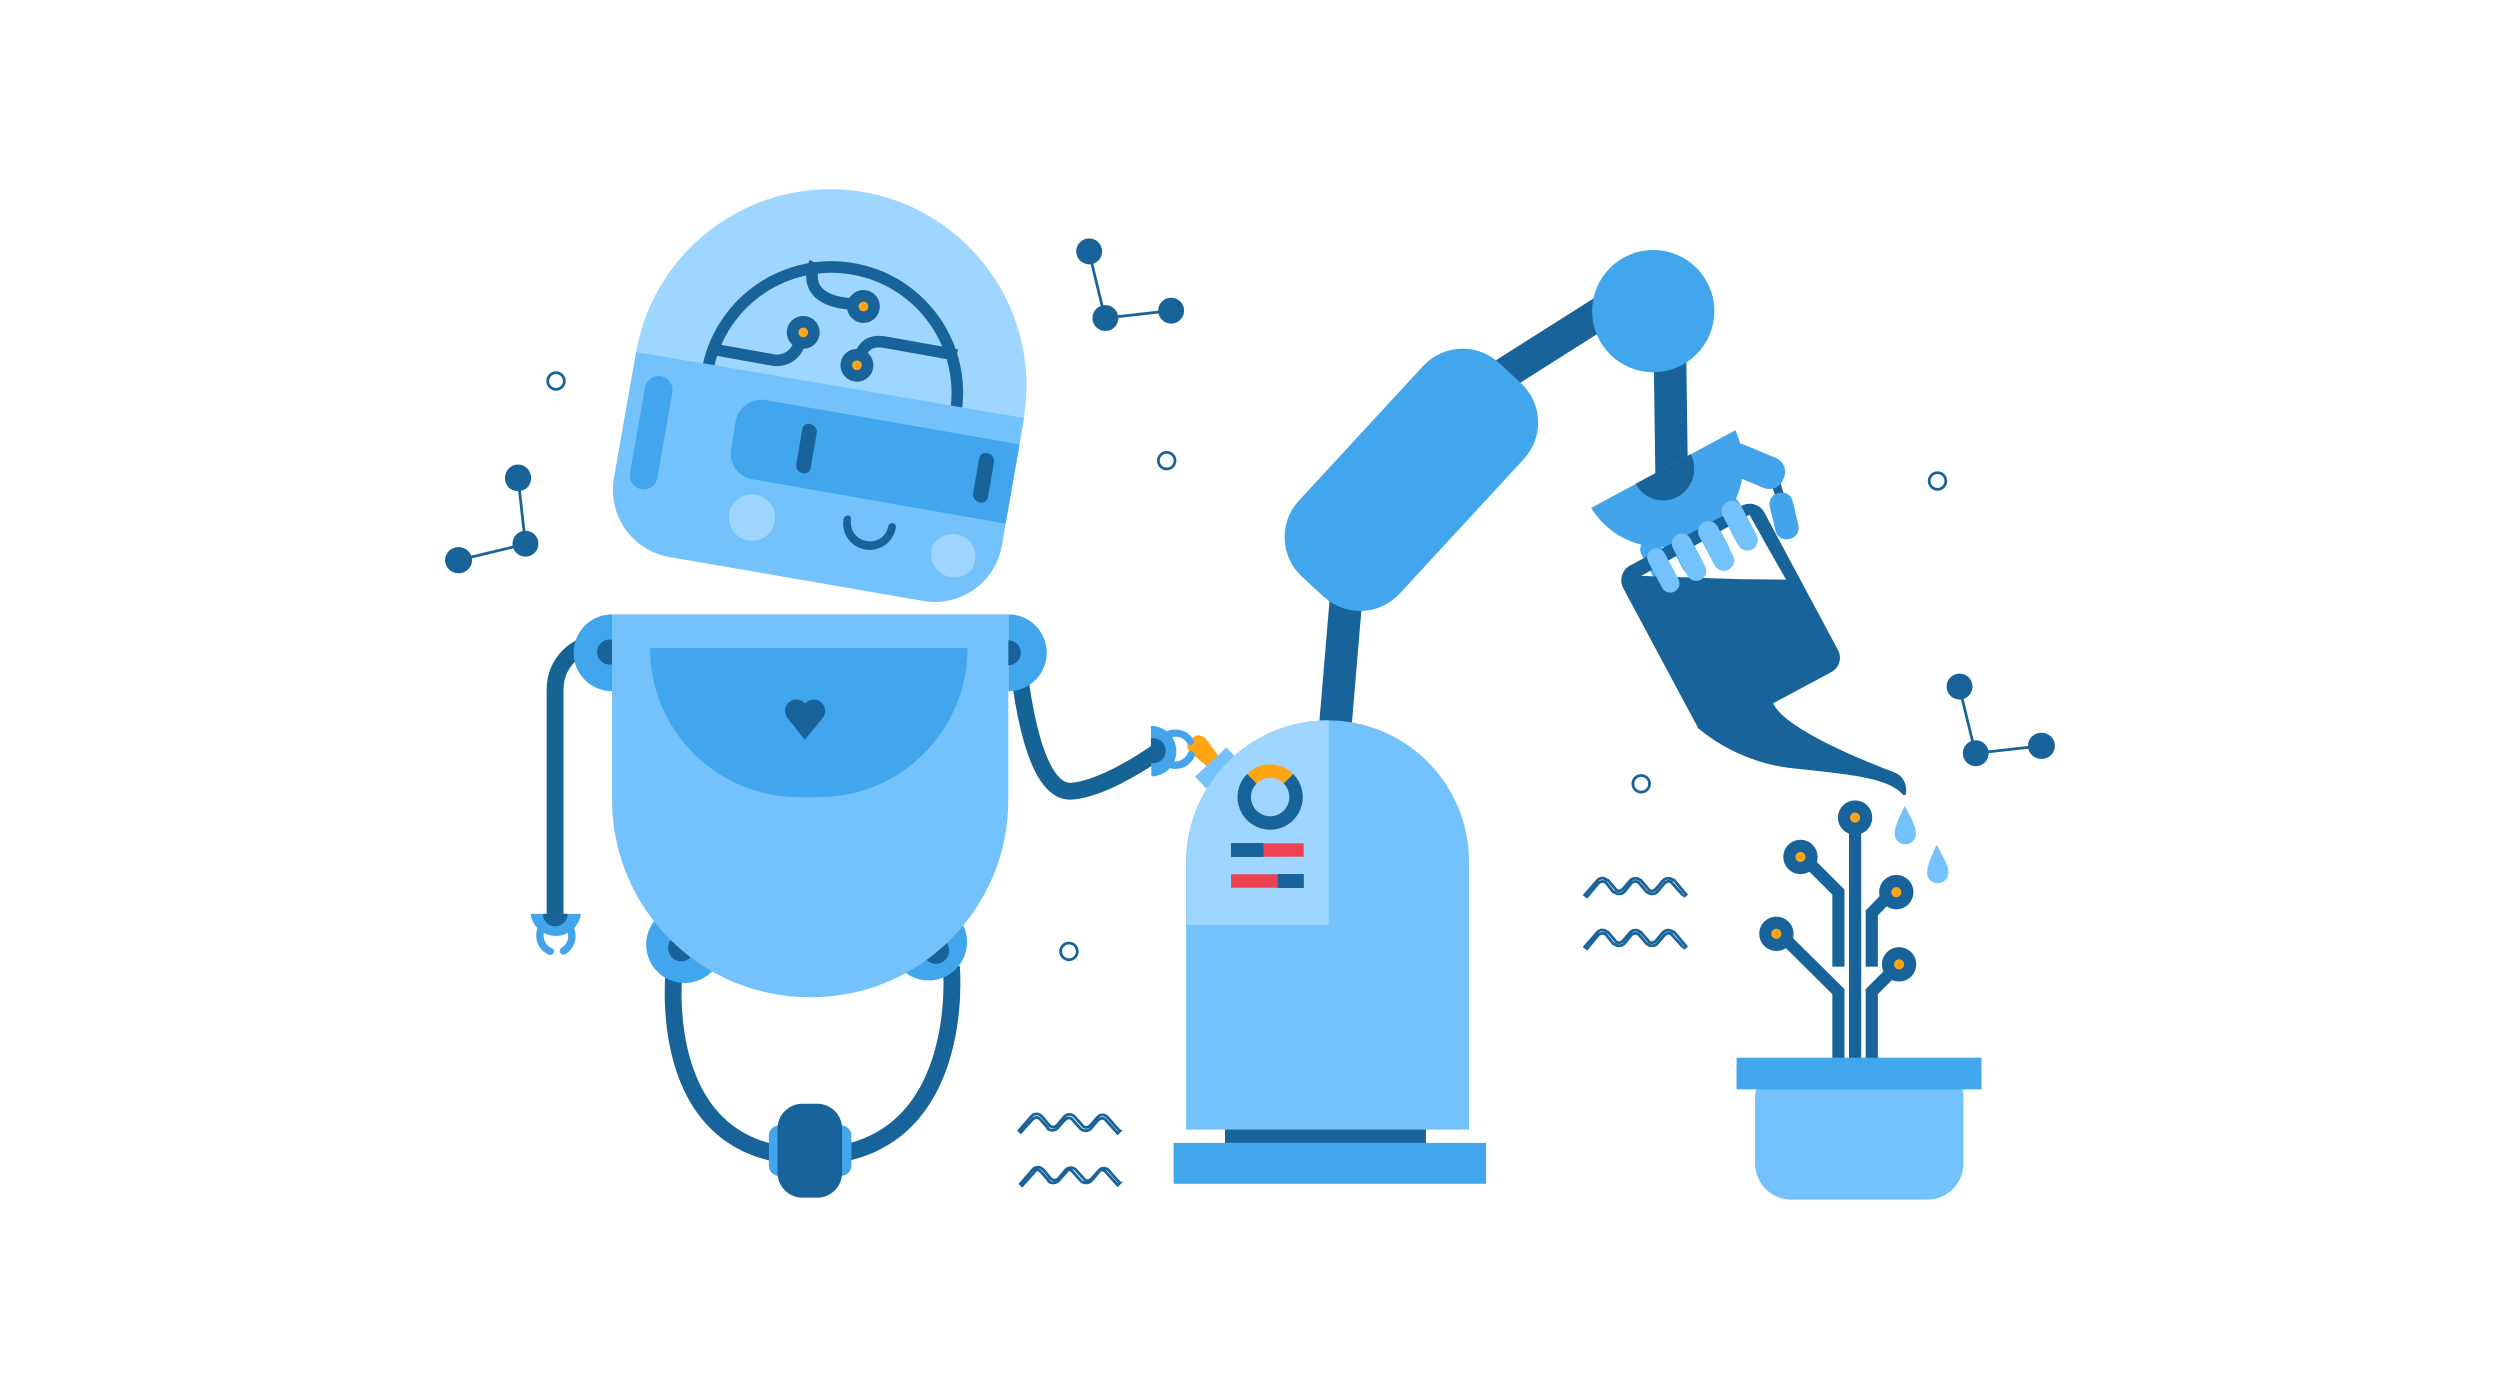
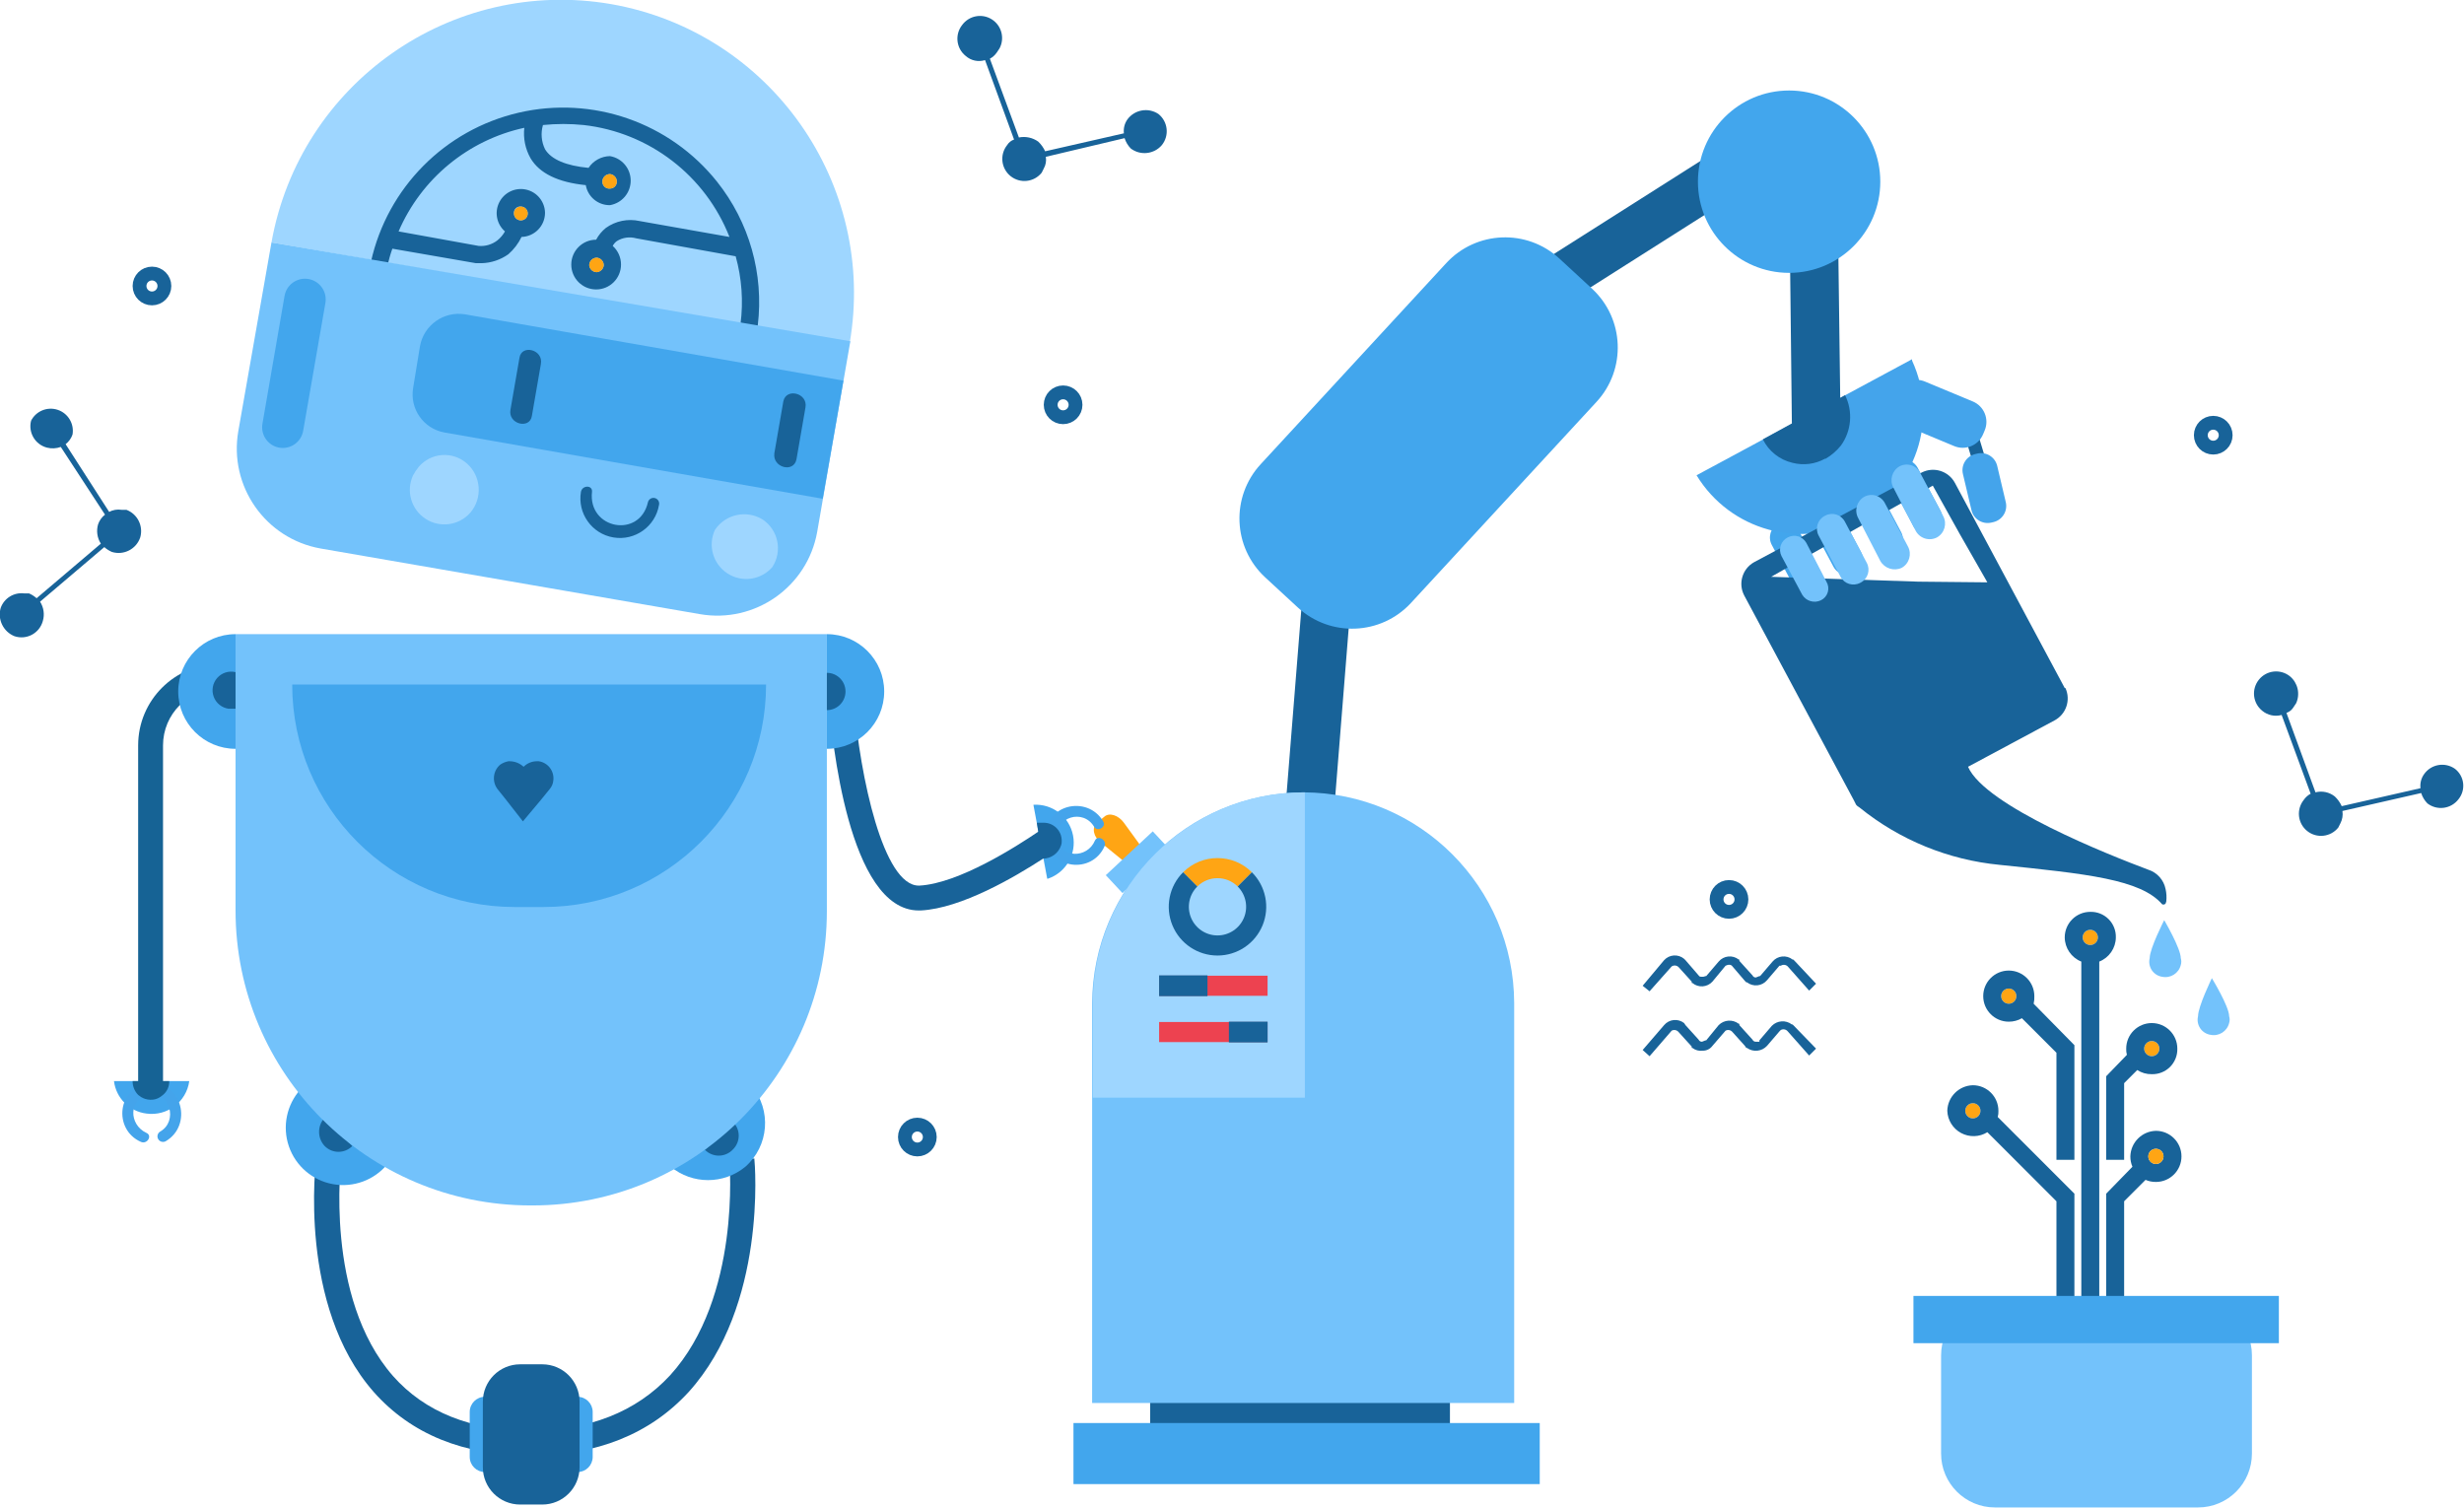
- <svg xmlns="http://www.w3.org/2000/svg" id="Layer_1" data-name="Layer 1" viewBox="0 0 540 300">
+ <svg xmlns="http://www.w3.org/2000/svg" id="Layer_1" data-name="Layer 1" viewBox="0 0 356.7 218.3">
  <defs>
-     <style>.cls-1,.cls-11,.cls-13,.cls-14,.cls-15,.cls-16,.cls-17,.cls-2,.cls-20,.cls-8,.cls-9{fill:none;}.cls-1,.cls-11,.cls-12,.cls-14,.cls-16,.cls-17,.cls-18,.cls-19,.cls-2,.cls-20,.cls-9{stroke:#186399;}.cls-1,.cls-11,.cls-12,.cls-13,.cls-14,.cls-15,.cls-16,.cls-17,.cls-18,.cls-19,.cls-2,.cls-20,.cls-8,.cls-9{stroke-miterlimit:10;}.cls-1{stroke-width:7.03px;}.cls-2{stroke-width:6.92px;}.cls-19,.cls-3{fill:#186399;}.cls-4{fill:#73c2fb;}.cls-5{fill:#42a6ed;}.cls-6{fill:#44a4eb;}.cls-12,.cls-18,.cls-7{fill:#ffa514;}.cls-8{stroke:#166395;}.cls-8,.cls-9{stroke-width:3.64px;}.cls-10{fill:#9ed6ff;}.cls-11,.cls-12{stroke-width:2.51px;}.cls-13{stroke:#ffa514;}.cls-13,.cls-14,.cls-15{stroke-width:2.91px;}.cls-15{stroke:#ed4250;}.cls-16{stroke-width:3.01px;}.cls-17,.cls-18{stroke-width:2.63px;}.cls-19,.cls-20{stroke-width:0.6px;}</style>
+     <style>.cls-1{fill:#186399;}.cls-2{fill:#73c2fb;}.cls-3{fill:#42a6ed;}.cls-4{fill:#44a4eb;}.cls-5{fill:#ffa514;}.cls-6{fill:#166395;}.cls-7{fill:#9ed6ff;}.cls-10,.cls-11,.cls-12,.cls-8,.cls-9{fill:none;stroke-miterlimit:10;}.cls-8{stroke:#ffa514;}.cls-10,.cls-8,.cls-9{stroke-width:2.91px;}.cls-11,.cls-12,.cls-9{stroke:#186399;}.cls-10{stroke:#ed4250;}.cls-11{stroke-width:3.01px;}.cls-12{stroke-width:2px;}</style>
  </defs>
-   <line class="cls-1" x1="287.9" y1="163.1" x2="293" y2="102.5" />
-   <line class="cls-2" x1="353.6" y1="62.6" x2="322.5" y2="82.3" />
-   <line class="cls-1" x1="361.2" y1="112.4" x2="360.7" y2="75.5" />
-   <rect class="cls-3" x="264.5" y="238.5" width="43.4" height="9.84" transform="translate(572.5 486.8) rotate(-180)" />
-   <path class="cls-4" d="M256.2,155.6h61.1a0,0,0,0,1,0,0v57.8A30.7,30.7,0,0,1,286.7,244h0a30.5,30.5,0,0,1-30.5-30.5v-58A0,0,0,0,1,256.2,155.6Z" transform="translate(573.5 399.6) rotate(-180)" />
-   <rect class="cls-4" x="379.1" y="229.3" width="45" height="29.82" rx="7.8" ry="7.8" />
-   <rect class="cls-5" x="273.4" y="88.8" width="62.8" height="29.61" rx="11.6" ry="11.6" transform="translate(587.7 -50.1) rotate(132.7)" />
-   <rect class="cls-3" x="382.5" y="99.1" width="1.9" height="9.68" transform="translate(780.5 92.3) rotate(163.2)" />
-   <rect class="cls-5" x="373.1" y="106.7" width="4.5" height="11.61" rx="2.3" ry="2.3" transform="translate(759.6 35.9) rotate(152)" />
-   <rect class="cls-5" x="367.4" y="109.7" width="4.5" height="11.61" rx="2.3" ry="2.3" transform="translate(750.3 44.3) rotate(152)" />
-   <rect class="cls-5" x="361.7" y="112.8" width="4.5" height="11.61" rx="2.3" ry="2.3" transform="translate(740.9 52.6) rotate(152)" />
-   <rect class="cls-5" x="356" y="115.8" width="4.5" height="11.61" rx="2.3" ry="2.3" transform="translate(731.6 61) rotate(152)" />
-   <rect class="cls-6" x="375.1" y="93.6" width="7" height="13.9" rx="3.2" ry="3.2" transform="translate(140.5 411.6) rotate(-67.4)" />
-   <rect class="cls-6" x="382.8" y="106.4" width="5.1" height="10.19" rx="2.4" ry="2.4" transform="translate(-15.3 91.6) rotate(-13.3)" />
-   <path class="cls-6" d="M343.7,109.7a17.7,17.7,0,0,0,31.2-16.6v-.2" />
-   <path class="cls-3" d="M353.3,104.5a6.7,6.7,0,0,0,9.1,2.8,6.9,6.9,0,0,0,2.8-9.2h0" />
-   <path class="cls-3" d="M411.7,171.4a5.7,5.7,0,0,0-.1-1.8,3.9,3.9,0,0,0-2.5-2.8c-5.6-2.1-23.6-9.2-26.1-14.9l12.5-6.7a3.5,3.5,0,0,0,1.5-4.8l-15.9-29.7a3.6,3.6,0,0,0-4.8-1.5l-24.3,13a3.6,3.6,0,0,0-1.4,4.8l15.9,29.7.3.6.2.2.3.2h0a38.6,38.6,0,0,0,20.3,8.3c12.6,1.3,20.4,2.1,23.5,5.7A.4.4,0,0,0,411.7,171.4Zm-35.9-46.3-21.3-.7,15-8.5,8.4-4.7,3.9,7,4,7Z" />
-   <rect class="cls-4" x="373.5" y="107.4" width="4.5" height="11.61" rx="2.3" ry="2.3" transform="translate(760.7 37.1) rotate(152)" />
-   <rect class="cls-4" x="368.5" y="111.9" width="4.5" height="11.61" rx="2.3" ry="2.3" transform="translate(753.3 47.8) rotate(152)" />
-   <rect class="cls-4" x="362.7" y="114.7" width="4.3" height="10.97" rx="2.1" ry="2.1" transform="translate(743.4 55.2) rotate(152)" />
-   <rect class="cls-4" x="357.3" y="117.9" width="4" height="10.32" rx="2" ry="2" transform="translate(734.3 63.2) rotate(152)" />
-   <circle class="cls-5" cx="357.1" cy="67.2" r="13.2" />
-   <rect class="cls-5" x="253.5" y="246.9" width="67.5" height="8.84" transform="translate(574.5 502.6) rotate(-180)" />
-   <path class="cls-7" d="M264,164.4l-3.2-4.4c-.8-1.1-2.1-1.5-2.8-.9l-1.1.9c-.8.7-.5,2.1.6,2.9l4.3,3.5a1.7,1.7,0,0,0,2.4.2h0C264.7,166.1,264.6,165.2,264,164.4Z" />
-   <path class="cls-4" d="M411.4,174.1s-2.1,4.1-2.1,5.5a2.3,2.3,0,1,0,4.5,0C413.8,178.2,411.4,174.1,411.4,174.1Z" />
-   <path class="cls-4" d="M418.3,182.5s-2,4.1-2,5.5a2.3,2.3,0,1,0,4.5,0C420.8,186.6,418.3,182.5,418.3,182.5Z" />
-   <rect class="cls-4" x="258.9" y="164.6" width="9.3" height="3.55" transform="matrix(0.73, -0.68, 0.68, 0.73, -42.8, 223.64)" />
-   <path class="cls-8" d="M219.9,142.4s2.2,28.9,11.4,28.5c7.7-.4,19.4-9,19.4-9" />
-   <path class="cls-9" d="M145.7,208.5s-5.4,41.3,29.1,41.3,30.7-41,30.7-41" />
-   <rect class="cls-5" x="162.8" y="246.3" width="10.9" height="4.43" rx="2.2" ry="2.2" transform="translate(416.8 80.3) rotate(90)" />
-   <rect class="cls-5" x="176.2" y="246.3" width="10.9" height="4.43" rx="2.2" ry="2.2" transform="translate(430.2 66.9) rotate(90)" />
-   <rect class="cls-3" x="164.7" y="241.6" width="20.3" height="13.96" rx="5.4" ry="5.4" transform="translate(423.5 73.7) rotate(90)" />
-   <path class="cls-10" d="M137.4,76a42.6,42.6,0,0,1,49.2-34.5h0a42.5,42.5,0,0,1,34.5,49.1" />
-   <path class="cls-5" d="M154.2,209.4a8.3,8.3,0,1,1-11.7-11.7" />
-   <path class="cls-3" d="M149.1,206.8a2.8,2.8,0,0,1-4,0,3,3,0,0,1,0-4.1" />
-   <path class="cls-5" d="M206.9,198.1a8.3,8.3,0,0,1-11.7,11.7" />
-   <path class="cls-3" d="M204.2,203.3a2.8,2.8,0,0,1,0,4,2.8,2.8,0,0,1-4.1,0" />
-   <path class="cls-4" d="M132.1,132.7h85.7a0,0,0,0,1,0,0v40.1a42.6,42.6,0,0,1-42.6,42.6h-.3a42.7,42.7,0,0,1-42.7-42.7V132.7a0,0,0,0,1,0,0Z" />
-   <path class="cls-8" d="M119.9,199.7V148.8a10,10,0,0,1,10-10" />
-   <path class="cls-5" d="M217.8,132.7a8.3,8.3,0,0,1,0,16.6" />
-   <path class="cls-3" d="M217.8,138.3a2.7,2.7,0,0,1,0,5.4" />
-   <path class="cls-5" d="M125.5,197.4a5.5,5.5,0,0,1-10.9,0" />
-   <path class="cls-5" d="M132.2,149.3a8.3,8.3,0,1,1,0-16.6" />
-   <path class="cls-11" d="M206.6,88.3V88A27.2,27.2,0,0,0,153,79.1" />
-   <path class="cls-11" d="M176,56.7s-4.1,8.5,8.7,9" />
-   <path class="cls-11" d="M185.7,77.7s.2-4.7,5.4-3.8l15.6,2.8" />
-   <path class="cls-11" d="M154.3,75.5l12.9,2.3a5,5,0,0,0,5.6-4.5" />
-   <circle class="cls-12" cx="185.1" cy="78.9" r="2.3" />
-   <circle class="cls-12" cx="173.5" cy="71.8" r="2.3" />
-   <circle class="cls-12" cx="186.5" cy="66.2" r="2.3" />
-   <path class="cls-4" d="M221.2,90.3l-4.8,27.6a14.7,14.7,0,0,1-17,11.9l-54.9-9.5a14.7,14.7,0,0,1-11.9-17L137.4,76Z" />
-   <path class="cls-5" d="M220.2,96l-3,17.1-54.8-9.6a5.6,5.6,0,0,1-4.5-6.4l1-6.1a5.7,5.7,0,0,1,6.5-4.6Z" />
-   <path class="cls-3" d="M173.3,92.7l-1.3,7.5c-.4,2.1,2.8,2.9,3.1.9l1.3-7.5c.4-2.1-2.8-2.9-3.1-.9Z" />
-   <path class="cls-3" d="M211.5,99l-1.3,7.5c-.3,2.1,2.8,2.9,3.2.9l1.3-7.5c.4-2.1-2.8-2.9-3.2-.9Z" />
-   <path class="cls-5" d="M140.4,140H209a0,0,0,0,1,0,0v0a32.2,32.2,0,0,1-32.2,32.2h-4.2A32.2,32.2,0,0,1,140.4,140v0A0,0,0,0,1,140.4,140Z" />
-   <path class="cls-3" d="M191.9,113.6c-1.2,5.3-8.7,3.9-8.1-1.5.1-1-1.4-1-1.6,0a5.7,5.7,0,0,0,11.3,1.9.8.8,0,0,0-1.6-.4Z" />
-   <path class="cls-10" d="M157.9,109.7a5,5,0,0,0,8.3,5.4,5,5,0,1,0-8.3-5.4Z" />
-   <path class="cls-10" d="M201.6,117.6a5,5,0,0,0,8.3,5.4,5,5,0,0,0-1.4-6.9A5.1,5.1,0,0,0,201.6,117.6Z" />
-   <path class="cls-6" d="M122.1,206.1c3.9-2.3,2.4-8.6-2.3-8.3s-5.4,6.6-1.3,8.4c.9.4,1.7-.9.8-1.3-2.6-1.2-2.6-5,.4-5.5s4.2,3.8,1.6,5.3a.8.8,0,0,0,.8,1.4Z" />
-   <path class="cls-3" d="M132.2,138.2a2.7,2.7,0,1,0,0,5.3" />
-   <path class="cls-3" d="M117.3,197.4a2.6,2.6,0,0,0,2.6,2.7,2.7,2.7,0,0,0,2.7-2.7" />
-   <path class="cls-3" d="M176.1,151.1a2.5,2.5,0,0,1,1.6,4l-1.3,1.6-2.6,3.1-2.5-3.2-1.2-1.5a2.5,2.5,0,0,1,1.6-4h.2a2.8,2.8,0,0,1,2,.8,2.7,2.7,0,0,1,1.9-.8Z" />
-   <rect class="cls-5" x="137.7" y="81" width="6" height="24.76" rx="3" ry="3" transform="translate(18.1 -22.7) rotate(9.9)" />
-   <path class="cls-5" d="M248.6,156.8a5.5,5.5,0,0,1,5.5,5.4,5.4,5.4,0,0,1-5.4,5.5" />
-   <path class="cls-6" d="M257.8,159.8c-2.3-3.9-8.6-2.4-8.2,2.3s6.6,5.4,8.4,1.3c.4-.9-1-1.7-1.4-.8-1.1,2.6-5,2.6-5.4-.4s3.7-4.3,5.3-1.6c.5.8,1.8,0,1.3-.8Z" />
-   <path class="cls-3" d="M248.6,164.8a2.7,2.7,0,1,0,0-5.3" />
-   <path class="cls-10" d="M287,199.8V155.6h0a30.6,30.6,0,0,0-30.7,30.7v13.5" />
-   <path class="cls-13" d="M278.3,168.2a5.6,5.6,0,0,0-7.9,0" />
-   <path class="cls-14" d="M270.4,168.2a5.6,5.6,0,1,0,7.9,0" />
-   <line class="cls-15" x1="265.9" y1="183.6" x2="281.6" y2="183.6" />
-   <line class="cls-16" x1="265.9" y1="183.6" x2="272.9" y2="183.6" />
-   <line class="cls-15" x1="265.9" y1="190.3" x2="281.6" y2="190.3" />
-   <line class="cls-16" x1="276" y1="190.3" x2="281.6" y2="190.3" />
-   <line class="cls-17" x1="400.7" y1="179" x2="400.7" y2="231.4" />
-   <polyline class="cls-17" points="404.3 208.8 404.3 197.2 407.5 193.9" />
-   <polyline class="cls-17" points="397.1 208.8 397.1 192.7 390.9 186.5" />
-   <polyline class="cls-17" points="404.3 231.4 404.3 214.2 408.5 210" />
-   <polyline class="cls-17" points="397.1 231.4 397.1 214.2 385.8 203" />
-   <circle class="cls-18" cx="400.7" cy="176.6" r="2.4" />
-   <circle class="cls-18" cx="388.9" cy="185.1" r="2.4" />
-   <circle class="cls-18" cx="409.6" cy="192.7" r="2.4" />
-   <circle class="cls-18" cx="410.2" cy="208.3" r="2.4" />
-   <circle class="cls-18" cx="383.7" cy="201.7" r="2.4" />
-   <path class="cls-19" d="M240.5,66.9a2.5,2.5,0,1,0,0,3.6A2.5,2.5,0,0,0,240.5,66.9Z" />
-   <path class="cls-19" d="M254.7,65.3a2.5,2.5,0,1,0,0,3.6A2.5,2.5,0,0,0,254.7,65.3Z" />
-   <path class="cls-19" d="M237,52.5a2.5,2.5,0,1,0,0,3.6A2.5,2.5,0,0,0,237,52.5Z" />
-   <polyline class="cls-20" points="235.2 54.3 238.7 68.7 252.9 67.1" />
-   <path class="cls-19" d="M428.5,160.9a2.5,2.5,0,1,0,0,3.6A2.5,2.5,0,0,0,428.5,160.9Z" />
-   <path class="cls-19" d="M442.8,159.3a2.7,2.7,0,0,0-3.7,0,2.5,2.5,0,0,0,0,3.6,2.7,2.7,0,0,0,3.7,0A2.5,2.5,0,0,0,442.8,159.3Z" />
-   <path class="cls-19" d="M425,146.5a2.5,2.5,0,1,0,0,3.6A2.5,2.5,0,0,0,425,146.5Z" />
-   <polyline class="cls-20" points="423.2 148.3 426.7 162.7 441 161.1" />
-   <path class="cls-19" d="M111.7,115.7a2.5,2.5,0,1,0,3.6,0A2.5,2.5,0,0,0,111.7,115.7Z" />
-   <path class="cls-19" d="M110.1,101.4a2.7,2.7,0,0,0,0,3.7,2.7,2.7,0,0,0,3.6,0,2.7,2.7,0,0,0,0-3.7A2.5,2.5,0,0,0,110.1,101.4Z" />
-   <path class="cls-19" d="M97.2,119.2a2.5,2.5,0,0,0,0,3.6,2.7,2.7,0,0,0,3.7,0,2.5,2.5,0,0,0,0-3.6A2.7,2.7,0,0,0,97.2,119.2Z" />
-   <polyline class="cls-20" points="99 121 113.5 117.5 111.9 103.2" />
-   <path class="cls-20" d="M241.9,255.5l-.5.5-2.6-2.9a1.1,1.1,0,0,0-1.4-.2v.2l-1.6,1.9a1.7,1.7,0,0,1-2.2.2l-.2-.2-1.7-1.9a.9.9,0,0,0-1.3-.2v.2l-1.7,1.9a1.7,1.7,0,0,1-2.2.2V255l-1.7-1.9a.9.9,0,0,0-1.3-.2v.2l-2.7,3-.4-.4,2.6-3a1.5,1.5,0,0,1,2.2-.2l.2.2,1.6,1.9a1.1,1.1,0,0,0,1.4.1h.1l1.6-1.9a1.5,1.5,0,0,1,2.2-.2l.2.2,1.7,1.9a.9.9,0,0,0,1.3.1h.1l1.7-1.9a1.4,1.4,0,0,1,2.1-.2l.2.2S241.8,255.5,241.9,255.5Z" />
-   <path class="cls-20" d="M241.9,244.3l-.5.5-2.6-2.9a1,1,0,0,0-1.4-.1h-.1l-1.6,1.9a1.6,1.6,0,0,1-2.2.2l-.2-.2-1.7-1.9a.9.9,0,0,0-1.3-.1h-.1l-1.7,1.9a1.6,1.6,0,0,1-2.2.2v-.2l-1.7-1.9a.9.9,0,0,0-1.3-.1h-.1l-2.7,3-.4-.4,2.6-3a1.5,1.5,0,0,1,2.2-.2l.2.2,1.6,1.9a1,1,0,0,0,1.4.1h.1l1.6-1.9a1.5,1.5,0,0,1,2.2-.2l.2.2,1.7,1.9a.9.9,0,0,0,1.3.1h.1l1.7-1.9a1.4,1.4,0,0,1,2.1-.2l.2.2S241.8,244.3,241.9,244.3Z" />
-   <path class="cls-20" d="M364.2,204.4l-.4.4c-.1,0-2.7-2.9-2.7-2.9a.9.9,0,0,0-1.3-.1h-.1l-1.7,2a1.6,1.6,0,0,1-2.2.1h-.1l-1.7-2a1.1,1.1,0,0,0-1.4-.1h-.1l-1.6,2a1.6,1.6,0,0,1-2.2.1h-.2l-1.6-2a1.1,1.1,0,0,0-1.4-.1h-.1l-2.6,3.1-.5-.4,2.7-3.1a1.4,1.4,0,0,1,2.1-.1h.2l1.7,2a.9.9,0,0,0,1.3.1h.1l1.7-2a1.6,1.6,0,0,1,2.2-.1h.1l1.7,2a.9.9,0,0,0,1.3.1h.1l1.7-2a1.6,1.6,0,0,1,2.2-.1h.2Z" />
-   <path class="cls-20" d="M364.2,193.2l-.4.4c-.1,0-2.7-2.9-2.7-2.9a.9.9,0,0,0-1.3-.1h-.1l-1.7,2a1.6,1.6,0,0,1-2.2.1h-.1l-1.7-2a1.1,1.1,0,0,0-1.4-.1h-.1l-1.6,2a1.6,1.6,0,0,1-2.2.1h-.2l-1.6-2a1.1,1.1,0,0,0-1.4-.1h-.1l-2.6,3.1-.5-.4,2.7-3.1a1.4,1.4,0,0,1,2.1-.1h.2l1.7,2a.9.9,0,0,0,1.3.1h.1l1.7-2a1.6,1.6,0,0,1,2.2-.1h.1l1.7,2a.9.9,0,0,0,1.3.1h.1l1.7-2a1.6,1.6,0,0,1,2.2-.1h.2Z" />
-   <rect class="cls-5" x="375.1" y="228.4" width="52.9" height="6.84" transform="translate(803.1 463.7) rotate(-180)" />
-   <circle class="cls-20" cx="120.1" cy="82.3" r="1.8" />
-   <circle class="cls-20" cx="252" cy="99.5" r="1.8" />
-   <circle class="cls-20" cx="230.9" cy="205.5" r="1.8" />
-   <circle class="cls-20" cx="354.5" cy="169.3" r="1.8" />
-   <circle class="cls-20" cx="418.5" cy="103.9" r="1.8" />
+   <rect class="cls-1" x="260" y="129.3" width="60.8" height="7.03" transform="matrix(0.08, -1, 1, 0.08, 35.7, 370.21)" />
+   <rect class="cls-1" x="319.6" y="69" width="36.8" height="6.92" transform="translate(-84.3 151.3) rotate(-32.4)" />
+   <path class="cls-1" d="M364.7,112.3l-7,.2v-4.6a6.4,6.4,0,0,0,4.7-.6h.1a8.2,8.2,0,0,0,2.2-1.9Z" transform="translate(-98.1 -40.9)" />
+   <rect class="cls-1" x="166.5" y="197.6" width="43.4" height="9.84" />
+   <path class="cls-2" d="M317.3,244H256.2V186.2a30.7,30.7,0,0,1,30.6-30.6h0a30.6,30.6,0,0,1,30.5,30.5h0v58Z" transform="translate(-98.1 -40.9)" />
+   <rect class="cls-2" x="281" y="188.4" width="45" height="29.82" rx="7.8" ry="7.8" />
+   <rect class="cls-3" x="273.5" y="88.8" width="62.8" height="29.61" rx="11.6" ry="11.6" transform="translate(-76.1 216.5) rotate(-47.3)" />
+   <rect class="cls-1" x="382.4" y="98.8" width="1.9" height="9.68" transform="translate(-111.6 74.4) rotate(-16.8)" />
+   <path class="cls-3" d="M378.1,117.9h0a2.2,2.2,0,0,1-3.1-1l-3.3-6.2a2.2,2.2,0,0,1,.9-3h0a2.3,2.3,0,0,1,3.1.9l3.3,6.2A2.3,2.3,0,0,1,378.1,117.9Z" transform="translate(-98.1 -40.9)" />
+   <path class="cls-3" d="M372.4,121h0a2.2,2.2,0,0,1-3-1l-3.3-6.2a2.3,2.3,0,0,1,.9-3.1h0a2.2,2.2,0,0,1,3,1l3.3,6.2A2.3,2.3,0,0,1,372.4,121Z" transform="translate(-98.1 -40.9)" />
+   <path class="cls-3" d="M366.6,123.9h0a2.3,2.3,0,0,1-3.1-1l-3.3-6.2a2.3,2.3,0,0,1,.9-3.1h0a2.3,2.3,0,0,1,3.1,1l3.3,6.2A2.3,2.3,0,0,1,366.6,123.9Z" transform="translate(-98.1 -40.9)" />
+   <path class="cls-3" d="M360.9,126.9h0a2.2,2.2,0,0,1-3-.9l-3.3-6.2a2.3,2.3,0,0,1,.9-3.1h0a2.1,2.1,0,0,1,3,1l3.3,6.2A2.2,2.2,0,0,1,360.9,126.9Z" transform="translate(-98.1 -40.9)" />
+   <rect class="cls-4" x="375.3" y="93.8" width="7" height="13.9" rx="3.2" ry="3.2" transform="translate(42.2 370.9) rotate(-67.4)" />
+   <rect class="cls-4" x="382.8" y="106.4" width="5.1" height="10.19" rx="2.4" ry="2.4" transform="translate(-113.4 50.8) rotate(-13.3)" />
+   <path class="cls-4" d="M343.7,109.7a17.7,17.7,0,0,0,31.2-16.6v-.2" transform="translate(-98.1 -40.9)" />
+   <path class="cls-1" d="M364.6,105.4a8.2,8.2,0,0,1-2.2,1.9h-.1a6.4,6.4,0,0,1-4.7.6,6.4,6.4,0,0,1-4.3-3.4l4.2-2.3-.3-26.7h7l.3,23,.7-.4A7.1,7.1,0,0,1,364.6,105.4Z" transform="translate(-98.1 -40.9)" />
+   <path class="cls-1" d="M411.7,171.4a5.5,5.5,0,0,0-.1-1.8,3.7,3.7,0,0,0-2.5-2.8c-5.6-2.1-23.6-9.2-26.1-14.9l12.5-6.7a3.6,3.6,0,0,0,1.6-4.7H397l-15.9-29.7a3.6,3.6,0,0,0-4.8-1.5l-24.3,13a3.6,3.6,0,0,0-1.4,4.8l15.9,29.7.3.6.2.2.3.2h0a38,38,0,0,0,20.3,8.3c12.6,1.3,20.4,2.1,23.5,5.7a.4.4,0,0,0,.5-.1Zm-35.9-46.3-21.3-.7,15-8.5,8.4-4.7,3.9,7,4,7Z" transform="translate(-98.1 -40.9)" />
+   <path class="cls-2" d="M378.5,118.7h0a2.3,2.3,0,0,1-3.1-1l-3.2-6.2a2.3,2.3,0,0,1,.9-3.1h0a2.2,2.2,0,0,1,3,1l3.3,6.2A2.3,2.3,0,0,1,378.5,118.7Z" transform="translate(-98.1 -40.9)" />
+   <path class="cls-2" d="M373.4,123.1h0a2.4,2.4,0,0,1-3.1-1l-3.2-6.2a2.3,2.3,0,0,1,.9-3.1h0a2.2,2.2,0,0,1,3,1l3.3,6.2A2.3,2.3,0,0,1,373.4,123.1Z" transform="translate(-98.1 -40.9)" />
+   <rect class="cls-2" x="362.7" y="114.9" width="4.3" height="10.97" rx="2.1" ry="2.1" transform="translate(-111.9 144.5) rotate(-28)" />
+   <path class="cls-2" d="M361.7,127.8h0a2.1,2.1,0,0,1-2.7-.8l-3-5.6a2,2,0,0,1,.9-2.7h0a2,2,0,0,1,2.7.8l2.9,5.6A1.9,1.9,0,0,1,361.7,127.8Z" transform="translate(-98.1 -40.9)" />
+   <circle class="cls-3" cx="259" cy="26.3" r="13.2" />
+   <rect class="cls-3" x="155.4" y="206" width="67.5" height="8.84" />
+   <path class="cls-5" d="M264,164.4l-3.2-4.4c-.8-1.1-2.1-1.5-2.8-.9l-1.1.9c-.8.7-.5,2.1.6,2.9l4.3,3.5a1.7,1.7,0,0,0,2.4.2h0C264.7,166.1,264.6,165.2,264,164.4Z" transform="translate(-98.1 -40.9)" />
+   <path class="cls-2" d="M411.4,174.1s-2.1,4.1-2.1,5.5a2.2,2.2,0,0,0,1.8,2.7,2.3,2.3,0,0,0,2.7-1.7,1.7,1.7,0,0,0,0-1C413.8,178.2,411.4,174.1,411.4,174.1Z" transform="translate(-98.1 -40.9)" />
+   <path class="cls-2" d="M418.3,182.5s-2,4.1-2,5.5a2.2,2.2,0,0,0,1.8,2.7,2.3,2.3,0,0,0,2.7-1.7,1.7,1.7,0,0,0,0-1C420.8,186.6,418.3,182.5,418.3,182.5Z" transform="translate(-98.1 -40.9)" />
+   <rect class="cls-2" x="258.1" y="164.1" width="9.3" height="3.54" transform="translate(-140.6 182.7) rotate(-43)" />
+   <path class="cls-6" d="M118.1,199.4l.4.3h-.4Z" transform="translate(-98.1 -40.9)" />
+   <path class="cls-6" d="M121.7,199.4v.3h-.4Z" transform="translate(-98.1 -40.9)" />
+   <path class="cls-3" d="M125.5,197.4a5.5,5.5,0,0,1-6.2,4.7,5.4,5.4,0,0,1-4.7-4.7" transform="translate(-98.1 -40.9)" />
+   <path class="cls-4" d="M122.1,206.1c3.9-2.3,2.4-8.6-2.3-8.3s-5.4,6.6-1.3,8.4c.9.4,1.7-.9.8-1.3-2.6-1.2-2.6-5,.4-5.5s4.2,3.8,1.6,5.3a.8.8,0,0,0,.8,1.4Z" transform="translate(-98.1 -40.9)" />
+   <path class="cls-6" d="M129.9,137v3.6a8.2,8.2,0,0,0-8.2,8.2v48.6h.9a2.5,2.5,0,0,1-.9,2l-.4.3a2.3,2.3,0,0,1-1.4.4h-.1a2.8,2.8,0,0,1-1.3-.4l-.4-.3a2.8,2.8,0,0,1-.8-2h.8V148.8A11.8,11.8,0,0,1,129.9,137Z" transform="translate(-98.1 -40.9)" />
+   <path class="cls-6" d="M251.8,163.4h0Z" transform="translate(-98.1 -40.9)" />
+   <path class="cls-3" d="M247.7,157.4a5.5,5.5,0,0,1,2.1,10.7h-.1" transform="translate(-98.1 -40.9)" />
+   <path class="cls-4" d="M257.8,159.8c-2.3-3.9-8.6-2.4-8.2,2.3s6.6,5.4,8.4,1.3c.4-.9-1-1.7-1.4-.8-1.1,2.6-5,2.6-5.4-.4s3.7-4.3,5.3-1.6C257,161.4,258.3,160.6,257.8,159.8Z" transform="translate(-98.1 -40.9)" />
+   <path class="cls-1" d="M251.8,162.6a1.7,1.7,0,0,1-.1.7h0a2.8,2.8,0,0,1-2.6,1.9h0c-4,2.6-11.8,7.2-17.7,7.5h-.3c-10.2,0-12.6-25.1-13-30.2l3.6-.2c.9,11.2,4.3,26.8,9.4,26.8h.1c5.7-.3,14.1-5.7,17.2-7.8l-.2-1.3h1A2.6,2.6,0,0,1,251.8,162.6Z" transform="translate(-98.1 -40.9)" />
+   <path class="cls-1" d="M174.8,251.6c-9.6,0-17.2-3.1-22.6-9.2-11-12.5-8.4-33.3-8.3-34.1l3.6.4c0,.2-2.5,20,7.5,31.4,4.6,5.2,11.3,7.9,19.8,7.9s15.4-2.7,20.3-8c10.3-11.3,8.6-30.8,8.6-31l3.6-.4c.1.9,1.8,21.3-9.5,33.8C192.2,248.5,184.5,251.6,174.8,251.6Z" transform="translate(-98.1 -40.9)" />
+   <rect class="cls-3" x="68" y="202.2" width="4.4" height="10.9" rx="2.2" ry="2.2" />
+   <rect class="cls-3" x="81.4" y="202.2" width="4.4" height="10.9" rx="2.2" ry="2.2" />
+   <rect class="cls-1" x="69.9" y="197.5" width="14" height="20.3" rx="5.4" ry="5.4" />
+   <path class="cls-7" d="M137.4,76a42.6,42.6,0,0,1,49.2-34.5h0a42.5,42.5,0,0,1,34.5,49.1" transform="translate(-98.1 -40.9)" />
+   <path class="cls-3" d="M154.2,209.4a8.3,8.3,0,1,1-12.6-10.8l.9-.9" transform="translate(-98.1 -40.9)" />
+   <path class="cls-1" d="M149.1,206.8a2.8,2.8,0,0,1-4,0h0a3,3,0,0,1,0-4.1" transform="translate(-98.1 -40.9)" />
+   <path class="cls-3" d="M206.9,198.1a8.4,8.4,0,0,1-.9,11.7,8.5,8.5,0,0,1-10.8,0" transform="translate(-98.1 -40.9)" />
+   <path class="cls-1" d="M204.2,203.3a2.8,2.8,0,0,1,0,4h0a2.8,2.8,0,0,1-4,.1h-.1" transform="translate(-98.1 -40.9)" />
+   <path class="cls-2" d="M132.1,132.7h85.7v40.1a42.6,42.6,0,0,1-42.6,42.6h-.3a42.7,42.7,0,0,1-42.7-42.7v-40h-.1Z" transform="translate(-98.1 -40.9)" />
+   <path class="cls-3" d="M217.8,132.7a8.3,8.3,0,0,1,0,16.6" transform="translate(-98.1 -40.9)" />
+   <path class="cls-1" d="M217.8,138.3a2.7,2.7,0,0,1,0,5.4" transform="translate(-98.1 -40.9)" />
+   <path class="cls-3" d="M132.2,149.3a8.3,8.3,0,1,1,0-16.6" transform="translate(-98.1 -40.9)" />
+   <path class="cls-1" d="M201.9,67.2a28.5,28.5,0,0,0-50.1,11.6l2.4.6a18.2,18.2,0,0,1,.7-2.5L167,79h.8a7,7,0,0,0,3.9-1.3,7.9,7.9,0,0,0,1.9-2.5,3.5,3.5,0,0,0,3.4-3.5,3.5,3.5,0,1,0-5.8,2.7,4.5,4.5,0,0,1-1.1,1.3,3.9,3.9,0,0,1-2.7.8l-11.6-2.1a25.8,25.8,0,0,1,18.2-15,7.3,7.3,0,0,0,.9,4.4c1.3,2.2,4,3.5,8,3.9a3.5,3.5,0,0,0,3.5,2.9,3.6,3.6,0,0,0,0-7.1,3.8,3.8,0,0,0-3.1,1.7c-3.2-.3-5.4-1.2-6.3-2.7a4.9,4.9,0,0,1-.3-3.5,29.1,29.1,0,0,1,5.9,0,25.8,25.8,0,0,1,21.1,16.2l-13-2.3a6.1,6.1,0,0,0-4.9,1,5.5,5.5,0,0,0-1.4,1.7,3.6,3.6,0,1,0,3.6,3.6,3.6,3.6,0,0,0-1.2-2.7,2,2,0,0,1,.6-.7,3.5,3.5,0,0,1,2.8-.4l14.4,2.6a24.7,24.7,0,0,1,.7,9.8v.4h2.5v-.2A28,28,0,0,0,201.9,67.2Zm-28.4,3.6a1,1,0,1,1-1,1A.9.9,0,0,1,173.5,70.8Zm12.9-4.7a1.1,1.1,0,0,1,1,1.1,1,1,0,0,1-1,1,1,1,0,0,1-1.1-1A1.1,1.1,0,0,1,186.4,66.1Zm-1.9,14.2a1.1,1.1,0,0,1-1.1-1,1.1,1.1,0,0,1,1.1-1.1,1.1,1.1,0,0,1,1,1.1A1.1,1.1,0,0,1,184.5,80.3Z" transform="translate(-98.1 -40.9)" />
+   <path class="cls-5" d="M185.5,79.3a1.1,1.1,0,0,1-1,1,1.1,1.1,0,0,1-1.1-1,1.1,1.1,0,0,1,1.1-1.1A1.1,1.1,0,0,1,185.5,79.3Z" transform="translate(-98.1 -40.9)" />
+   <ellipse class="cls-5" cx="75.4" cy="30.9" rx="1" ry="1" />
+   <path class="cls-5" d="M187.4,67.2a1,1,0,0,1-1,1,1,1,0,0,1-1.1-1,1.1,1.1,0,0,1,1.1-1.1A1.1,1.1,0,0,1,187.4,67.2Z" transform="translate(-98.1 -40.9)" />
+   <path class="cls-2" d="M221.2,90.3l-4.8,27.6a14.7,14.7,0,0,1-17,11.9l-54.9-9.5a14.7,14.7,0,0,1-11.9-17L137.4,76Z" transform="translate(-98.1 -40.9)" />
+   <path class="cls-3" d="M220.2,96l-3,17.1-54.8-9.6a5.6,5.6,0,0,1-4.5-6.4l1-6.1a5.7,5.7,0,0,1,6.5-4.6Z" transform="translate(-98.1 -40.9)" />
+   <path class="cls-1" d="M173.3,92.7l-1.3,7.5c-.4,2.1,2.8,2.9,3.1.9l1.3-7.5C176.8,91.5,173.6,90.7,173.3,92.7Z" transform="translate(-98.1 -40.9)" />
+   <path class="cls-1" d="M211.5,99l-1.3,7.5c-.3,2.1,2.8,2.9,3.2.9l1.3-7.5C215.1,97.8,211.9,97,211.5,99Z" transform="translate(-98.1 -40.9)" />
+   <path class="cls-3" d="M140.4,140H209a32.2,32.2,0,0,1-32.2,32.2h-4.2A32.2,32.2,0,0,1,140.4,140Z" transform="translate(-98.1 -40.9)" />
+   <path class="cls-1" d="M191.9,113.6c-1.2,5.3-8.7,3.9-8.1-1.5.1-1-1.4-1-1.6,0a5.7,5.7,0,1,0,11.3,1.9h0a.8.8,0,0,0-1.6-.4Z" transform="translate(-98.1 -40.9)" />
+   <path class="cls-7" d="M157.9,109.7a5,5,0,0,0,8.3,5.4,5.1,5.1,0,0,0-.5-7.1,4.9,4.9,0,0,0-7,.5A8.3,8.3,0,0,0,157.9,109.7Z" transform="translate(-98.1 -40.9)" />
+   <path class="cls-7" d="M201.6,117.6a5,5,0,0,0,8.3,5.4,5,5,0,0,0-1.4-6.9A5.1,5.1,0,0,0,201.6,117.6Z" transform="translate(-98.1 -40.9)" />
+   <path class="cls-1" d="M132.2,138.2a2.7,2.7,0,1,0-1,5.3h1" transform="translate(-98.1 -40.9)" />
+   <path class="cls-1" d="M176.1,151.1a2.5,2.5,0,0,1,2.1,2.8,2.2,2.2,0,0,1-.5,1.2l-1.3,1.6-2.6,3.1-2.5-3.2-1.2-1.5a2.6,2.6,0,0,1,.4-3.5,3.1,3.1,0,0,1,1.2-.5h.2a3,3,0,0,1,2,.8,2.7,2.7,0,0,1,1.9-.8Z" transform="translate(-98.1 -40.9)" />
+   <path class="cls-3" d="M142.8,81.3h0a3,3,0,0,1,2.4,3.5L142,103.2a3,3,0,0,1-3.5,2.5h0a3,3,0,0,1-2.4-3.5l3.2-18.5A3,3,0,0,1,142.8,81.3Z" transform="translate(-98.1 -40.9)" />
+   <path class="cls-7" d="M287,199.8V155.6h0a30.6,30.6,0,0,0-30.7,30.5v13.7" transform="translate(-98.1 -40.9)" />
+   <path class="cls-8" d="M278.3,168.2a5.6,5.6,0,0,0-7.9,0" transform="translate(-98.1 -40.9)" />
+   <path class="cls-9" d="M270.4,168.2a5.6,5.6,0,1,0,7.9,0h0" transform="translate(-98.1 -40.9)" />
+   <line class="cls-10" x1="167.8" y1="142.7" x2="183.5" y2="142.7" />
+   <line class="cls-11" x1="167.8" y1="142.7" x2="174.8" y2="142.7" />
+   <line class="cls-10" x1="167.8" y1="149.4" x2="183.5" y2="149.4" />
+   <line class="cls-11" x1="177.9" y1="149.4" x2="183.5" y2="149.4" />
+   <path class="cls-5" d="M401.8,176.6a1.1,1.1,0,1,1-1.1-1.1A1.1,1.1,0,0,1,401.8,176.6Z" transform="translate(-98.1 -40.9)" />
+   <path class="cls-1" d="M400.7,172.9a3.7,3.7,0,0,0-3.7,3.7,3.8,3.8,0,0,0,2.4,3.5v51.3H402V180.1a3.8,3.8,0,0,0,2.4-3.5A3.6,3.6,0,0,0,400.7,172.9Zm0,4.8a1.1,1.1,0,1,1,1.1-1.1A1.1,1.1,0,0,1,400.7,177.7Z" transform="translate(-98.1 -40.9)" />
+   <path class="cls-5" d="M390,185.1a1.1,1.1,0,1,1-1.1-1.1A1.1,1.1,0,0,1,390,185.1Z" transform="translate(-98.1 -40.9)" />
+   <path class="cls-1" d="M392.5,186.2h0a4.1,4.1,0,0,0,.1-1.1,3.7,3.7,0,1,0-3.7,3.7,3.8,3.8,0,0,0,1.9-.5l5,5v15.5h2.6V192.2Zm-4.7-1.1a1.1,1.1,0,1,1,1.1,1.1A1.1,1.1,0,0,1,387.8,185.1Z" transform="translate(-98.1 -40.9)" />
+   <path class="cls-5" d="M410.7,192.7a1.1,1.1,0,1,1-1.1-1.1A1.1,1.1,0,0,1,410.7,192.7Z" transform="translate(-98.1 -40.9)" />
+   <path class="cls-1" d="M409.6,189a3.7,3.7,0,0,0-3.7,3.7,2.8,2.8,0,0,0,.1.9l-3,3.1v12.1h2.6V197.7l1.9-1.9a3.7,3.7,0,0,0,2.1.6,3.6,3.6,0,0,0,3.7-3.7A3.7,3.7,0,0,0,409.6,189Zm0,4.8a1.1,1.1,0,1,1,1.1-1.1A1.1,1.1,0,0,1,409.6,193.8Z" transform="translate(-98.1 -40.9)" />
+   <path class="cls-1" d="M410.2,204.6a3.8,3.8,0,0,0-3.7,3.7,3.7,3.7,0,0,0,.3,1.5l-3.8,3.9v17.7h2.6V214.8l3.1-3.1a3.7,3.7,0,0,0,1.5.3,3.7,3.7,0,0,0,0-7.4Zm0,4.8a1.1,1.1,0,1,1,1.1-1.1A1.1,1.1,0,0,1,410.2,209.4Z" transform="translate(-98.1 -40.9)" />
+   <circle class="cls-5" cx="312.1" cy="167.4" r="1.1" />
+   <circle class="cls-5" cx="285.6" cy="160.8" r="1.1" />
+   <path class="cls-1" d="M387.3,202.6a2.8,2.8,0,0,0,.1-.9,3.7,3.7,0,0,0-3.7-3.7,3.8,3.8,0,0,0-3.7,3.7,3.8,3.8,0,0,0,5.8,3.1l10,10v16.6h2.6V213.7Zm-4.7-.9a1.1,1.1,0,1,1,1.1,1.1A1.1,1.1,0,0,1,382.6,201.7Z" transform="translate(-98.1 -40.9)" />
+   <rect class="cls-3" x="277" y="187.6" width="52.9" height="6.84" />
+   <circle class="cls-12" cx="22" cy="41.4" r="1.8" />
+   <circle class="cls-12" cx="153.9" cy="58.6" r="1.8" />
+   <circle class="cls-12" cx="132.8" cy="164.6" r="1.8" />
+   <circle class="cls-12" cx="250.3" cy="130.2" r="1.8" />
+   <circle class="cls-12" cx="320.4" cy="63" r="1.8" />
+   <path class="cls-1" d="M100.2,133a3.4,3.4,0,0,1-2-4.1,3.2,3.2,0,0,1,3.4-2.1h.7a4.1,4.1,0,0,1,1.1.7l9.3-7.9a3.4,3.4,0,0,1-.4-2.8,3,3,0,0,1,1-1.4l-6.4-9.8a3.4,3.4,0,0,1-2,.1,3.2,3.2,0,0,1-2.3-3.9h0a3.2,3.2,0,0,1,6,2,3,3,0,0,1-1,1.4l6.3,9.8a2.9,2.9,0,0,1,1.8-.3h.7a3.3,3.3,0,0,1,2,4,3.3,3.3,0,0,1-4.1,2.1,4.1,4.1,0,0,1-1.1-.7h0l-9.3,7.9a3.4,3.4,0,0,1,.4,2.8A3.2,3.2,0,0,1,100.2,133Z" transform="translate(-98.1 -40.9)" />
+   <path class="cls-1" d="M237.4,44.5a3.2,3.2,0,0,1,5.4,3.4l-.4.6a2.8,2.8,0,0,1-1,.9l4.2,11.4a3.6,3.6,0,0,1,2.8.6,4.5,4.5,0,0,1,1,1.4l11.4-2.6a2.9,2.9,0,0,1,.5-2,3.3,3.3,0,0,1,4.5-.8h0a3.2,3.2,0,0,1,.5,4.5,3.3,3.3,0,0,1-4.5.5,3.8,3.8,0,0,1-.9-1.5l-11.4,2.7a2.6,2.6,0,0,1-.3,1.7l-.3.6a3.2,3.2,0,0,1-5-4,1.9,1.9,0,0,1,1-.8h0l-4.2-11.5a2.9,2.9,0,0,1-2.8-.6A3.2,3.2,0,0,1,237.4,44.5Z" transform="translate(-98.1 -40.9)" />
+   <path class="cls-1" d="M425.1,139.3a3.2,3.2,0,0,1,4.5-.5,3.3,3.3,0,0,1,.9,3.9l-.4.6a1.9,1.9,0,0,1-1,.8l4.2,11.5a3.2,3.2,0,0,1,2.8.6,4.5,4.5,0,0,1,1,1.4l11.4-2.6a2.9,2.9,0,0,1,.5-2,3.2,3.2,0,0,1,4.5-.8h0a3.1,3.1,0,0,1,.5,4.4,3.2,3.2,0,0,1-4.5.6,3.8,3.8,0,0,1-.9-1.5l-11.4,2.6a2.9,2.9,0,0,1-.3,1.8l-.3.6a3.2,3.2,0,0,1-5-4,2.8,2.8,0,0,1,1-.9h0l-4.2-11.4a3.1,3.1,0,0,1-2.8-.6A3.2,3.2,0,0,1,425.1,139.3Z" transform="translate(-98.1 -40.9)" />
+   <path class="cls-1" d="M361,183.3l-1,1-3.1-3.5a.8.8,0,0,0-1-.1h-.2l-1.8,2.1a2.1,2.1,0,0,1-2.9.3h-.1l-.2-.2-1.8-2.1c-.2-.3-.6-.3-1-.1h0L346,183a2.1,2.1,0,0,1-2.9.2H343v-.2l-1.9-2.1a.8.8,0,0,0-1-.1h0l-3.2,3.6-1-.8,3.1-3.7a2.1,2.1,0,0,1,2.9-.2l.2.2,1.9,2.2c.1.2.3.2.5.2s.3,0,.5-.1h.1l1.8-2.1a2.1,2.1,0,0,1,2.9-.3h.1v.2l1.9,2.1a.5.5,0,0,0,.5.3l.5-.2h.1l1.8-2.1a2.1,2.1,0,0,1,2.9-.3h.1l.2.2Z" transform="translate(-98.1 -40.9)" />
+   <path class="cls-1" d="M361,192.7l-1,1-3.1-3.5a.8.8,0,0,0-1-.2l-.2.2-1.8,2.1a2.2,2.2,0,0,1-2.9.3h-.1l-.2-.3-1.8-2a.8.8,0,0,0-1-.2h0l-1.9,2.2a1.7,1.7,0,0,1-1.4.7,2,2,0,0,1-1.5-.4H343v-.2l-1.9-2.1a.8.8,0,0,0-1-.2h0l-3.2,3.7-1-.9,3.1-3.6a2.1,2.1,0,0,1,2.9-.3l.2.3,1.9,2.1a.5.5,0,0,0,.5.3l.5-.2h.1l1.8-2.2a2.2,2.2,0,0,1,2.9-.2h.1v.2l1.9,2.1a.5.5,0,0,0,.5.3h.5v-.2l1.8-2.1a2.2,2.2,0,0,1,2.9-.2h.1l.2.2Z" transform="translate(-98.1 -40.9)" />
</svg>
